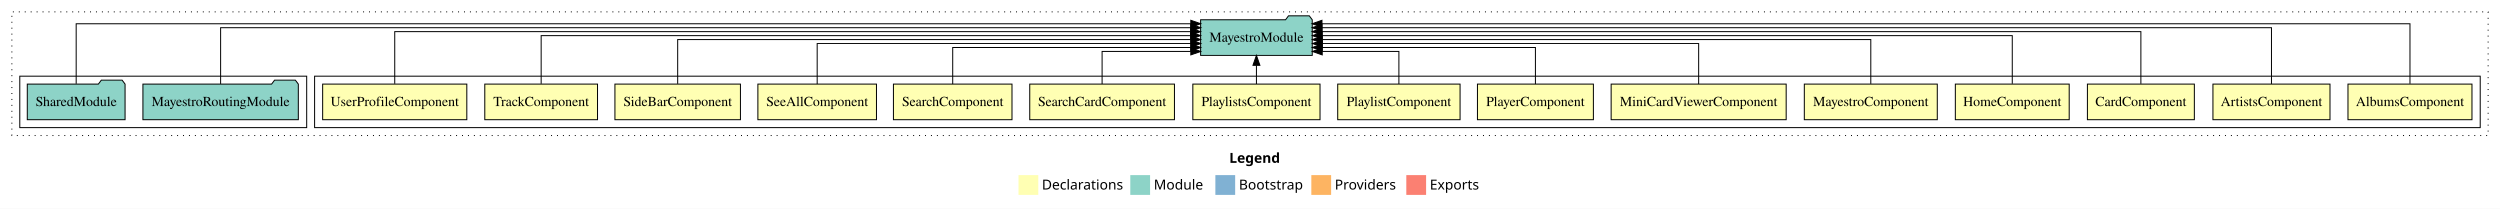
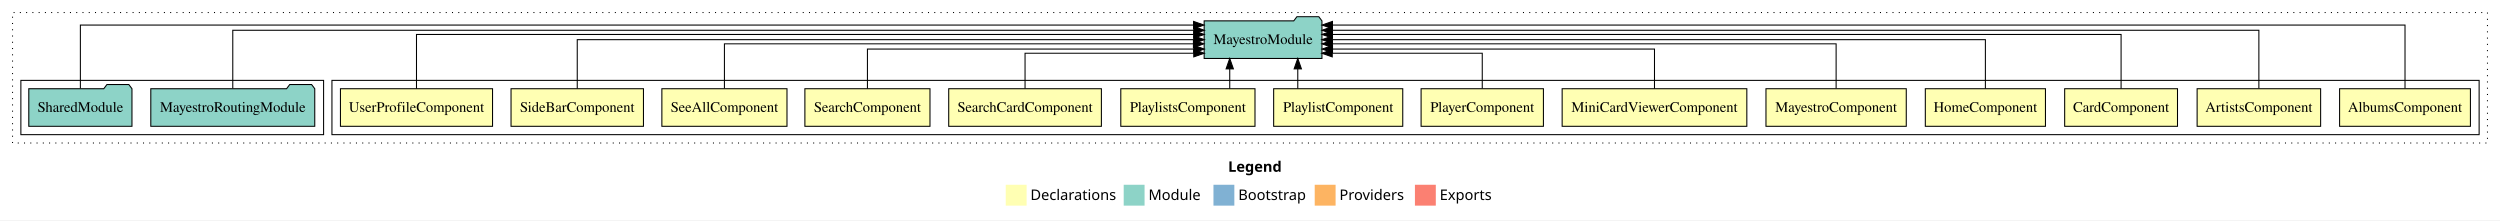
- <svg xmlns="http://www.w3.org/2000/svg" width="2527pt" height="211pt" viewBox="0.00 0.00 2527.00 211.00">
+ <svg xmlns="http://www.w3.org/2000/svg" width="2395pt" height="211pt" viewBox="0.00 0.00 2395.00 211.00">
  <g id="graph0" class="graph" transform="scale(1 1) rotate(0) translate(4 207)">
-     <polygon fill="#ffffff" stroke="transparent" points="-4,4 -4,-207 2523,-207 2523,4 -4,4" />
-     <text text-anchor="start" x="1238.509" y="-42.4" font-family="sans-serif" font-weight="bold" font-size="14.00" fill="#000000">Legend</text>
-     <polygon fill="#ffffb3" stroke="transparent" points="1025.5,-10 1025.5,-30 1045.5,-30 1045.5,-10 1025.5,-10" />
-     <text text-anchor="start" x="1049.129" y="-15.4" font-family="sans-serif" font-size="14.00" fill="#000000">  Declarations</text>
-     <polygon fill="#8dd3c7" stroke="transparent" points="1138.5,-10 1138.5,-30 1158.5,-30 1158.5,-10 1138.5,-10" />
-     <text text-anchor="start" x="1162.225" y="-15.4" font-family="sans-serif" font-size="14.00" fill="#000000">  Module</text>
-     <polygon fill="#80b1d3" stroke="transparent" points="1224.5,-10 1224.5,-30 1244.5,-30 1244.5,-10 1224.5,-10" />
-     <text text-anchor="start" x="1248.281" y="-15.4" font-family="sans-serif" font-size="14.00" fill="#000000">  Bootstrap</text>
-     <polygon fill="#fdb462" stroke="transparent" points="1321.5,-10 1321.5,-30 1341.5,-30 1341.5,-10 1321.5,-10" />
-     <text text-anchor="start" x="1345.173" y="-15.4" font-family="sans-serif" font-size="14.00" fill="#000000">  Providers</text>
-     <polygon fill="#fb8072" stroke="transparent" points="1417.5,-10 1417.5,-30 1437.5,-30 1437.5,-10 1417.5,-10" />
-     <text text-anchor="start" x="1441.226" y="-15.4" font-family="sans-serif" font-size="14.00" fill="#000000">  Exports</text>
+     <polygon fill="#ffffff" stroke="transparent" points="-4,4 -4,-207 2391,-207 2391,4 -4,4" />
+     <text text-anchor="start" x="1172.509" y="-42.4" font-family="sans-serif" font-weight="bold" font-size="14.00" fill="#000000">Legend</text>
+     <polygon fill="#ffffb3" stroke="transparent" points="959.5,-10 959.5,-30 979.5,-30 979.5,-10 959.5,-10" />
+     <text text-anchor="start" x="983.129" y="-15.4" font-family="sans-serif" font-size="14.00" fill="#000000">  Declarations</text>
+     <polygon fill="#8dd3c7" stroke="transparent" points="1072.5,-10 1072.5,-30 1092.5,-30 1092.5,-10 1072.5,-10" />
+     <text text-anchor="start" x="1096.225" y="-15.4" font-family="sans-serif" font-size="14.00" fill="#000000">  Module</text>
+     <polygon fill="#80b1d3" stroke="transparent" points="1158.5,-10 1158.5,-30 1178.5,-30 1178.5,-10 1158.5,-10" />
+     <text text-anchor="start" x="1182.281" y="-15.4" font-family="sans-serif" font-size="14.00" fill="#000000">  Bootstrap</text>
+     <polygon fill="#fdb462" stroke="transparent" points="1255.5,-10 1255.5,-30 1275.5,-30 1275.5,-10 1255.5,-10" />
+     <text text-anchor="start" x="1279.173" y="-15.4" font-family="sans-serif" font-size="14.00" fill="#000000">  Providers</text>
+     <polygon fill="#fb8072" stroke="transparent" points="1351.5,-10 1351.5,-30 1371.5,-30 1371.5,-10 1351.5,-10" />
+     <text text-anchor="start" x="1375.226" y="-15.4" font-family="sans-serif" font-size="14.00" fill="#000000">  Exports</text>
    <g id="clust1" class="cluster">
-       <polygon fill="none" stroke="#000000" stroke-dasharray="1,5" points="8,-70 8,-195 2511,-195 2511,-70 8,-70" />
+       <polygon fill="none" stroke="#000000" stroke-dasharray="1,5" points="8,-70 8,-195 2379,-195 2379,-70 8,-70" />
    </g>
    <g id="clust2" class="cluster">
-       <polygon fill="none" stroke="#000000" points="314,-78 314,-130 2503,-130 2503,-78 314,-78" />
+       <polygon fill="none" stroke="#000000" points="314,-78 314,-130 2371,-130 2371,-78 314,-78" />
    </g>
-     <g id="clust18" class="cluster">
+     <g id="clust17" class="cluster">
      <polygon fill="none" stroke="#000000" points="16,-78 16,-130 306,-130 306,-78 16,-78" />
    </g>
    <g id="node1" class="node">
-       <polygon fill="#ffffb3" stroke="#000000" points="2494.665,-122 2369.335,-122 2369.335,-86 2494.665,-86 2494.665,-122" />
-       <text text-anchor="middle" x="2432" y="-99.8" font-family="Times,serif" font-size="14.00" fill="#000000">AlbumsComponent</text>
+       <polygon fill="#ffffb3" stroke="#000000" points="2362.665,-122 2237.335,-122 2237.335,-86 2362.665,-86 2362.665,-122" />
+       <text text-anchor="middle" x="2300" y="-99.8" font-family="Times,serif" font-size="14.00" fill="#000000">AlbumsComponent</text>
    </g>
-     <g id="node16" class="node">
-       <polygon fill="#8dd3c7" stroke="#000000" points="1322.42,-187 1319.42,-191 1298.42,-191 1295.42,-187 1209.58,-187 1209.58,-151 1322.42,-151 1322.42,-187" />
-       <text text-anchor="middle" x="1266" y="-164.8" font-family="Times,serif" font-size="14.00" fill="#000000">MayestroModule</text>
+     <g id="node15" class="node">
+       <polygon fill="#8dd3c7" stroke="#000000" points="1262.42,-187 1259.42,-191 1238.42,-191 1235.42,-187 1149.58,-187 1149.58,-151 1262.42,-151 1262.42,-187" />
+       <text text-anchor="middle" x="1206" y="-164.8" font-family="Times,serif" font-size="14.00" fill="#000000">MayestroModule</text>
    </g>
    <g id="edge1" class="edge">
-       <path fill="none" stroke="#000000" d="M2432,-122.323C2432,-145.66 2432,-183 2432,-183 2432,-183 1332.239,-183 1332.239,-183" />
-       <polygon fill="#000000" stroke="#000000" points="1332.239,-179.5 1322.239,-183 1332.239,-186.5 1332.239,-179.5" />
+       <path fill="none" stroke="#000000" d="M2300,-122.323C2300,-145.66 2300,-183 2300,-183 2300,-183 1272.514,-183 1272.514,-183" />
+       <polygon fill="#000000" stroke="#000000" points="1272.514,-179.5 1262.514,-183 1272.514,-186.5 1272.514,-179.5" />
    </g>
    <g id="node2" class="node">
-       <polygon fill="#ffffb3" stroke="#000000" points="2351.161,-122 2232.839,-122 2232.839,-86 2351.161,-86 2351.161,-122" />
-       <text text-anchor="middle" x="2292" y="-99.8" font-family="Times,serif" font-size="14.00" fill="#000000">ArtistsComponent</text>
+       <polygon fill="#ffffb3" stroke="#000000" points="2219.161,-122 2100.839,-122 2100.839,-86 2219.161,-86 2219.161,-122" />
+       <text text-anchor="middle" x="2160" y="-99.8" font-family="Times,serif" font-size="14.00" fill="#000000">ArtistsComponent</text>
    </g>
    <g id="edge2" class="edge">
-       <path fill="none" stroke="#000000" d="M2292,-122.155C2292,-144.352 2292,-179 2292,-179 2292,-179 1332.257,-179 1332.257,-179" />
-       <polygon fill="#000000" stroke="#000000" points="1332.257,-175.5 1322.257,-179 1332.257,-182.5 1332.257,-175.5" />
+       <path fill="none" stroke="#000000" d="M2160,-122.292C2160,-144.206 2160,-178 2160,-178 2160,-178 1272.467,-178 1272.467,-178" />
+       <polygon fill="#000000" stroke="#000000" points="1272.467,-174.5 1262.467,-178 1272.467,-181.5 1272.467,-174.5" />
    </g>
    <g id="node3" class="node">
-       <polygon fill="#ffffb3" stroke="#000000" points="2214.045,-122 2105.955,-122 2105.955,-86 2214.045,-86 2214.045,-122" />
-       <text text-anchor="middle" x="2160" y="-99.8" font-family="Times,serif" font-size="14.00" fill="#000000">CardComponent</text>
+       <polygon fill="#ffffb3" stroke="#000000" points="2082.045,-122 1973.955,-122 1973.955,-86 2082.045,-86 2082.045,-122" />
+       <text text-anchor="middle" x="2028" y="-99.8" font-family="Times,serif" font-size="14.00" fill="#000000">CardComponent</text>
    </g>
    <g id="edge3" class="edge">
-       <path fill="none" stroke="#000000" d="M2160,-122.284C2160,-143.321 2160,-175 2160,-175 2160,-175 1332.262,-175 1332.262,-175" />
-       <polygon fill="#000000" stroke="#000000" points="1332.262,-171.5 1322.262,-175 1332.262,-178.5 1332.262,-171.5" />
+       <path fill="none" stroke="#000000" d="M2028,-122.027C2028,-142.767 2028,-174 2028,-174 2028,-174 1272.499,-174 1272.499,-174" />
+       <polygon fill="#000000" stroke="#000000" points="1272.499,-170.5 1262.499,-174 1272.499,-177.5 1272.499,-170.5" />
    </g>
    <g id="node4" class="node">
-       <polygon fill="#ffffb3" stroke="#000000" points="2087.545,-122 1972.455,-122 1972.455,-86 2087.545,-86 2087.545,-122" />
-       <text text-anchor="middle" x="2030" y="-99.8" font-family="Times,serif" font-size="14.00" fill="#000000">HomeComponent</text>
+       <polygon fill="#ffffb3" stroke="#000000" points="1955.545,-122 1840.455,-122 1840.455,-86 1955.545,-86 1955.545,-122" />
+       <text text-anchor="middle" x="1898" y="-99.8" font-family="Times,serif" font-size="14.00" fill="#000000">HomeComponent</text>
    </g>
    <g id="edge4" class="edge">
-       <path fill="none" stroke="#000000" d="M2030,-122.308C2030,-142.145 2030,-171 2030,-171 2030,-171 1332.489,-171 1332.489,-171" />
-       <polygon fill="#000000" stroke="#000000" points="1332.489,-167.5 1322.489,-171 1332.489,-174.5 1332.489,-167.5" />
+       <path fill="none" stroke="#000000" d="M1898,-122.106C1898,-141.339 1898,-169 1898,-169 1898,-169 1272.336,-169 1272.336,-169" />
+       <polygon fill="#000000" stroke="#000000" points="1272.336,-165.5 1262.336,-169 1272.336,-172.5 1272.336,-165.5" />
    </g>
    <g id="node5" class="node">
-       <polygon fill="#ffffb3" stroke="#000000" points="1954.202,-122 1819.798,-122 1819.798,-86 1954.202,-86 1954.202,-122" />
-       <text text-anchor="middle" x="1887" y="-99.8" font-family="Times,serif" font-size="14.00" fill="#000000">MayestroComponent</text>
+       <polygon fill="#ffffb3" stroke="#000000" points="1822.202,-122 1687.798,-122 1687.798,-86 1822.202,-86 1822.202,-122" />
+       <text text-anchor="middle" x="1755" y="-99.8" font-family="Times,serif" font-size="14.00" fill="#000000">MayestroComponent</text>
    </g>
    <g id="edge5" class="edge">
-       <path fill="none" stroke="#000000" d="M1887,-122.222C1887,-140.828 1887,-167 1887,-167 1887,-167 1332.48,-167 1332.48,-167" />
-       <polygon fill="#000000" stroke="#000000" points="1332.48,-163.5 1322.48,-167 1332.48,-170.5 1332.48,-163.5" />
+       <path fill="none" stroke="#000000" d="M1755,-122.302C1755,-140.27 1755,-165 1755,-165 1755,-165 1272.428,-165 1272.428,-165" />
+       <polygon fill="#000000" stroke="#000000" points="1272.428,-161.5 1262.428,-165 1272.428,-168.5 1272.428,-161.5" />
    </g>
    <g id="node6" class="node">
-       <polygon fill="#ffffb3" stroke="#000000" points="1801.464,-122 1624.536,-122 1624.536,-86 1801.464,-86 1801.464,-122" />
-       <text text-anchor="middle" x="1713" y="-99.8" font-family="Times,serif" font-size="14.00" fill="#000000">MiniCardViewerComponent</text>
+       <polygon fill="#ffffb3" stroke="#000000" points="1669.464,-122 1492.536,-122 1492.536,-86 1669.464,-86 1669.464,-122" />
+       <text text-anchor="middle" x="1581" y="-99.8" font-family="Times,serif" font-size="14.00" fill="#000000">MiniCardViewerComponent</text>
    </g>
    <g id="edge6" class="edge">
-       <path fill="none" stroke="#000000" d="M1713,-122.022C1713,-139.373 1713,-163 1713,-163 1713,-163 1332.613,-163 1332.613,-163" />
-       <polygon fill="#000000" stroke="#000000" points="1332.613,-159.5 1322.613,-163 1332.613,-166.5 1332.613,-159.5" />
+       <path fill="none" stroke="#000000" d="M1581,-122.027C1581,-138.398 1581,-160 1581,-160 1581,-160 1272.547,-160 1272.547,-160" />
+       <polygon fill="#000000" stroke="#000000" points="1272.547,-156.5 1262.547,-160 1272.547,-163.5 1272.547,-156.5" />
    </g>
    <g id="node7" class="node">
-       <polygon fill="#ffffb3" stroke="#000000" points="1606.595,-122 1489.405,-122 1489.405,-86 1606.595,-86 1606.595,-122" />
-       <text text-anchor="middle" x="1548" y="-99.8" font-family="Times,serif" font-size="14.00" fill="#000000">PlayerComponent</text>
+       <polygon fill="#ffffb3" stroke="#000000" points="1474.595,-122 1357.405,-122 1357.405,-86 1474.595,-86 1474.595,-122" />
+       <text text-anchor="middle" x="1416" y="-99.8" font-family="Times,serif" font-size="14.00" fill="#000000">PlayerComponent</text>
    </g>
    <g id="edge7" class="edge">
-       <path fill="none" stroke="#000000" d="M1548,-122.009C1548,-138.049 1548,-159 1548,-159 1548,-159 1332.389,-159 1332.389,-159" />
-       <polygon fill="#000000" stroke="#000000" points="1332.389,-155.5 1322.389,-159 1332.389,-162.5 1332.389,-155.5" />
+       <path fill="none" stroke="#000000" d="M1416,-122.187C1416,-137.182 1416,-156 1416,-156 1416,-156 1272.276,-156 1272.276,-156" />
+       <polygon fill="#000000" stroke="#000000" points="1272.276,-152.5 1262.276,-156 1272.276,-159.5 1272.276,-152.5" />
    </g>
    <g id="node8" class="node">
-       <polygon fill="#ffffb3" stroke="#000000" points="1471.837,-122 1348.163,-122 1348.163,-86 1471.837,-86 1471.837,-122" />
-       <text text-anchor="middle" x="1410" y="-99.8" font-family="Times,serif" font-size="14.00" fill="#000000">PlaylistComponent</text>
+       <polygon fill="#ffffb3" stroke="#000000" points="1339.837,-122 1216.163,-122 1216.163,-86 1339.837,-86 1339.837,-122" />
+       <text text-anchor="middle" x="1278" y="-99.8" font-family="Times,serif" font-size="14.00" fill="#000000">PlaylistComponent</text>
    </g>
    <g id="edge8" class="edge">
-       <path fill="none" stroke="#000000" d="M1410,-122.124C1410,-136.783 1410,-155 1410,-155 1410,-155 1332.499,-155 1332.499,-155" />
-       <polygon fill="#000000" stroke="#000000" points="1332.499,-151.5 1322.499,-155 1332.499,-158.5 1332.499,-151.5" />
+       <path fill="none" stroke="#000000" d="M1239.271,-122.106C1239.271,-122.106 1239.271,-140.991 1239.271,-140.991" />
+       <polygon fill="#000000" stroke="#000000" points="1235.771,-140.991 1239.271,-150.991 1242.771,-140.991 1235.771,-140.991" />
    </g>
    <g id="node9" class="node">
-       <polygon fill="#ffffb3" stroke="#000000" points="1330.281,-122 1201.719,-122 1201.719,-86 1330.281,-86 1330.281,-122" />
-       <text text-anchor="middle" x="1266" y="-99.8" font-family="Times,serif" font-size="14.00" fill="#000000">PlaylistsComponent</text>
+       <polygon fill="#ffffb3" stroke="#000000" points="1198.281,-122 1069.719,-122 1069.719,-86 1198.281,-86 1198.281,-122" />
+       <text text-anchor="middle" x="1134" y="-99.8" font-family="Times,serif" font-size="14.00" fill="#000000">PlaylistsComponent</text>
    </g>
    <g id="edge9" class="edge">
-       <path fill="none" stroke="#000000" d="M1266,-122.106C1266,-122.106 1266,-140.991 1266,-140.991" />
-       <polygon fill="#000000" stroke="#000000" points="1262.5,-140.991 1266,-150.991 1269.5,-140.991 1262.5,-140.991" />
+       <path fill="none" stroke="#000000" d="M1174.091,-122.106C1174.091,-122.106 1174.091,-140.991 1174.091,-140.991" />
+       <polygon fill="#000000" stroke="#000000" points="1170.591,-140.991 1174.091,-150.991 1177.591,-140.991 1170.591,-140.991" />
    </g>
    <g id="node10" class="node">
-       <polygon fill="#ffffb3" stroke="#000000" points="1183.132,-122 1036.868,-122 1036.868,-86 1183.132,-86 1183.132,-122" />
-       <text text-anchor="middle" x="1110" y="-99.8" font-family="Times,serif" font-size="14.00" fill="#000000">SearchCardComponent</text>
+       <polygon fill="#ffffb3" stroke="#000000" points="1051.132,-122 904.868,-122 904.868,-86 1051.132,-86 1051.132,-122" />
+       <text text-anchor="middle" x="978" y="-99.8" font-family="Times,serif" font-size="14.00" fill="#000000">SearchCardComponent</text>
    </g>
    <g id="edge10" class="edge">
-       <path fill="none" stroke="#000000" d="M1110,-122.124C1110,-136.783 1110,-155 1110,-155 1110,-155 1199.68,-155 1199.68,-155" />
-       <polygon fill="#000000" stroke="#000000" points="1199.68,-158.5 1209.68,-155 1199.68,-151.5 1199.68,-158.5" />
+       <path fill="none" stroke="#000000" d="M978,-122.187C978,-137.182 978,-156 978,-156 978,-156 1139.64,-156 1139.64,-156" />
+       <polygon fill="#000000" stroke="#000000" points="1139.64,-159.5 1149.64,-156 1139.64,-152.5 1139.64,-159.5" />
    </g>
    <g id="node11" class="node">
-       <polygon fill="#ffffb3" stroke="#000000" points="1018.92,-122 899.08,-122 899.08,-86 1018.92,-86 1018.92,-122" />
-       <text text-anchor="middle" x="959" y="-99.8" font-family="Times,serif" font-size="14.00" fill="#000000">SearchComponent</text>
+       <polygon fill="#ffffb3" stroke="#000000" points="886.92,-122 767.08,-122 767.08,-86 886.92,-86 886.92,-122" />
+       <text text-anchor="middle" x="827" y="-99.8" font-family="Times,serif" font-size="14.00" fill="#000000">SearchComponent</text>
    </g>
    <g id="edge11" class="edge">
-       <path fill="none" stroke="#000000" d="M959,-122.009C959,-138.049 959,-159 959,-159 959,-159 1199.691,-159 1199.691,-159" />
-       <polygon fill="#000000" stroke="#000000" points="1199.691,-162.5 1209.691,-159 1199.691,-155.5 1199.691,-162.5" />
+       <path fill="none" stroke="#000000" d="M827,-122.027C827,-138.398 827,-160 827,-160 827,-160 1139.669,-160 1139.669,-160" />
+       <polygon fill="#000000" stroke="#000000" points="1139.669,-163.5 1149.669,-160 1139.669,-156.5 1139.669,-163.5" />
    </g>
    <g id="node12" class="node">
-       <polygon fill="#ffffb3" stroke="#000000" points="881.933,-122 762.067,-122 762.067,-86 881.933,-86 881.933,-122" />
-       <text text-anchor="middle" x="822" y="-99.8" font-family="Times,serif" font-size="14.00" fill="#000000">SeeAllComponent</text>
+       <polygon fill="#ffffb3" stroke="#000000" points="749.933,-122 630.067,-122 630.067,-86 749.933,-86 749.933,-122" />
+       <text text-anchor="middle" x="690" y="-99.8" font-family="Times,serif" font-size="14.00" fill="#000000">SeeAllComponent</text>
    </g>
    <g id="edge12" class="edge">
-       <path fill="none" stroke="#000000" d="M822,-122.022C822,-139.373 822,-163 822,-163 822,-163 1199.767,-163 1199.767,-163" />
-       <polygon fill="#000000" stroke="#000000" points="1199.767,-166.5 1209.767,-163 1199.767,-159.5 1199.767,-166.5" />
+       <path fill="none" stroke="#000000" d="M690,-122.302C690,-140.27 690,-165 690,-165 690,-165 1139.303,-165 1139.303,-165" />
+       <polygon fill="#000000" stroke="#000000" points="1139.303,-168.5 1149.303,-165 1139.303,-161.5 1139.303,-168.5" />
    </g>
    <g id="node13" class="node">
-       <polygon fill="#ffffb3" stroke="#000000" points="744.433,-122 617.567,-122 617.567,-86 744.433,-86 744.433,-122" />
-       <text text-anchor="middle" x="681" y="-99.8" font-family="Times,serif" font-size="14.00" fill="#000000">SideBarComponent</text>
+       <polygon fill="#ffffb3" stroke="#000000" points="612.433,-122 485.567,-122 485.567,-86 612.433,-86 612.433,-122" />
+       <text text-anchor="middle" x="549" y="-99.8" font-family="Times,serif" font-size="14.00" fill="#000000">SideBarComponent</text>
    </g>
    <g id="edge13" class="edge">
-       <path fill="none" stroke="#000000" d="M681,-122.222C681,-140.828 681,-167 681,-167 681,-167 1199.642,-167 1199.642,-167" />
-       <polygon fill="#000000" stroke="#000000" points="1199.642,-170.5 1209.642,-167 1199.642,-163.5 1199.642,-170.5" />
+       <path fill="none" stroke="#000000" d="M549,-122.106C549,-141.339 549,-169 549,-169 549,-169 1139.7,-169 1139.7,-169" />
+       <polygon fill="#000000" stroke="#000000" points="1139.701,-172.5 1149.7,-169 1139.7,-165.5 1139.701,-172.5" />
    </g>
    <g id="node14" class="node">
-       <polygon fill="#ffffb3" stroke="#000000" points="599.975,-122 486.025,-122 486.025,-86 599.975,-86 599.975,-122" />
-       <text text-anchor="middle" x="543" y="-99.8" font-family="Times,serif" font-size="14.00" fill="#000000">TrackComponent</text>
-     </g>
-     <g id="edge14" class="edge">
-       <path fill="none" stroke="#000000" d="M543,-122.308C543,-142.145 543,-171 543,-171 543,-171 1199.569,-171 1199.569,-171" />
-       <polygon fill="#000000" stroke="#000000" points="1199.569,-174.5 1209.569,-171 1199.569,-167.5 1199.569,-174.5" />
-     </g>
-     <g id="node15" class="node">
      <polygon fill="#ffffb3" stroke="#000000" points="467.858,-122 322.142,-122 322.142,-86 467.858,-86 467.858,-122" />
      <text text-anchor="middle" x="395" y="-99.8" font-family="Times,serif" font-size="14.00" fill="#000000">UserProfileComponent</text>
    </g>
-     <g id="edge15" class="edge">
-       <path fill="none" stroke="#000000" d="M395,-122.284C395,-143.321 395,-175 395,-175 395,-175 1199.522,-175 1199.522,-175" />
-       <polygon fill="#000000" stroke="#000000" points="1199.522,-178.5 1209.522,-175 1199.522,-171.5 1199.522,-178.5" />
+     <g id="edge14" class="edge">
+       <path fill="none" stroke="#000000" d="M395,-122.027C395,-142.767 395,-174 395,-174 395,-174 1139.616,-174 1139.616,-174" />
+       <polygon fill="#000000" stroke="#000000" points="1139.616,-177.5 1149.616,-174 1139.616,-170.5 1139.616,-177.5" />
    </g>
-     <g id="node17" class="node">
+     <g id="node16" class="node">
      <polygon fill="#8dd3c7" stroke="#000000" points="297.538,-122 294.538,-126 273.538,-126 270.538,-122 140.462,-122 140.462,-86 297.538,-86 297.538,-122" />
      <text text-anchor="middle" x="219" y="-99.8" font-family="Times,serif" font-size="14.00" fill="#000000">MayestroRoutingModule</text>
    </g>
-     <g id="edge16" class="edge">
-       <path fill="none" stroke="#000000" d="M219,-122.155C219,-144.352 219,-179 219,-179 219,-179 1199.709,-179 1199.709,-179" />
-       <polygon fill="#000000" stroke="#000000" points="1199.709,-182.5 1209.709,-179 1199.709,-175.5 1199.709,-182.5" />
+     <g id="edge15" class="edge">
+       <path fill="none" stroke="#000000" d="M219,-122.292C219,-144.206 219,-178 219,-178 219,-178 1139.749,-178 1139.749,-178" />
+       <polygon fill="#000000" stroke="#000000" points="1139.749,-181.5 1149.749,-178 1139.749,-174.5 1139.749,-181.5" />
    </g>
-     <g id="node18" class="node">
+     <g id="node17" class="node">
      <polygon fill="#8dd3c7" stroke="#000000" points="122.423,-122 119.423,-126 98.423,-126 95.423,-122 23.577,-122 23.577,-86 122.423,-86 122.423,-122" />
      <text text-anchor="middle" x="73" y="-99.8" font-family="Times,serif" font-size="14.00" fill="#000000">SharedModule</text>
    </g>
-     <g id="edge17" class="edge">
-       <path fill="none" stroke="#000000" d="M73,-122.323C73,-145.66 73,-183 73,-183 73,-183 1199.661,-183 1199.661,-183" />
-       <polygon fill="#000000" stroke="#000000" points="1199.661,-186.5 1209.661,-183 1199.661,-179.5 1199.661,-186.5" />
+     <g id="edge16" class="edge">
+       <path fill="none" stroke="#000000" d="M73,-122.323C73,-145.66 73,-183 73,-183 73,-183 1139.427,-183 1139.427,-183" />
+       <polygon fill="#000000" stroke="#000000" points="1139.427,-186.5 1149.427,-183 1139.427,-179.5 1139.427,-186.5" />
    </g>
  </g>
</svg>
